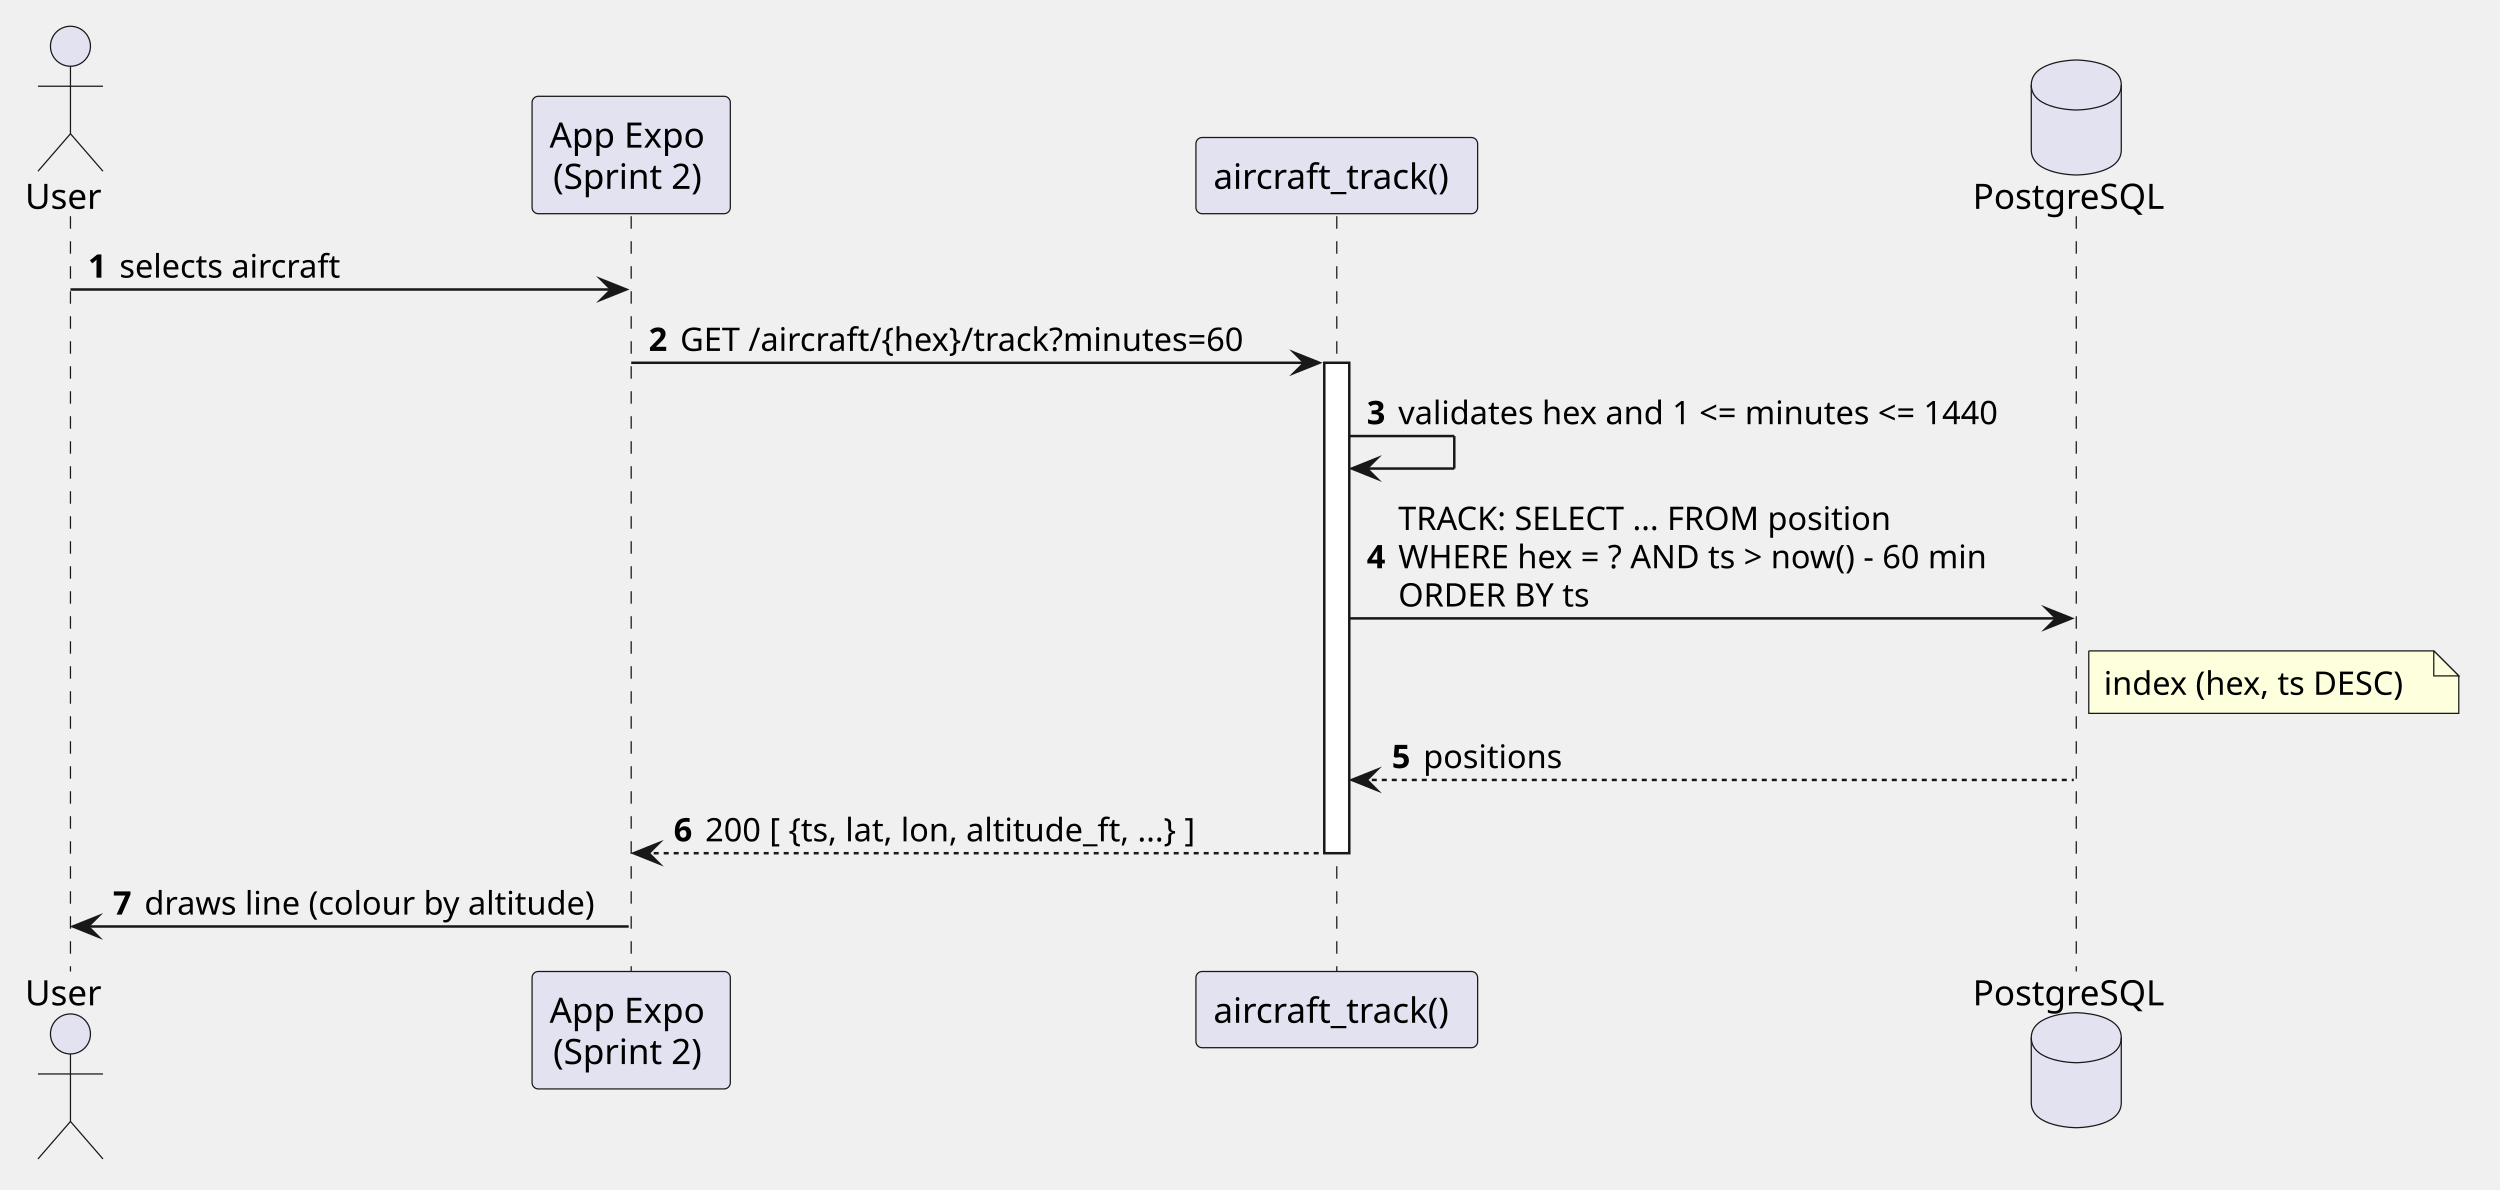
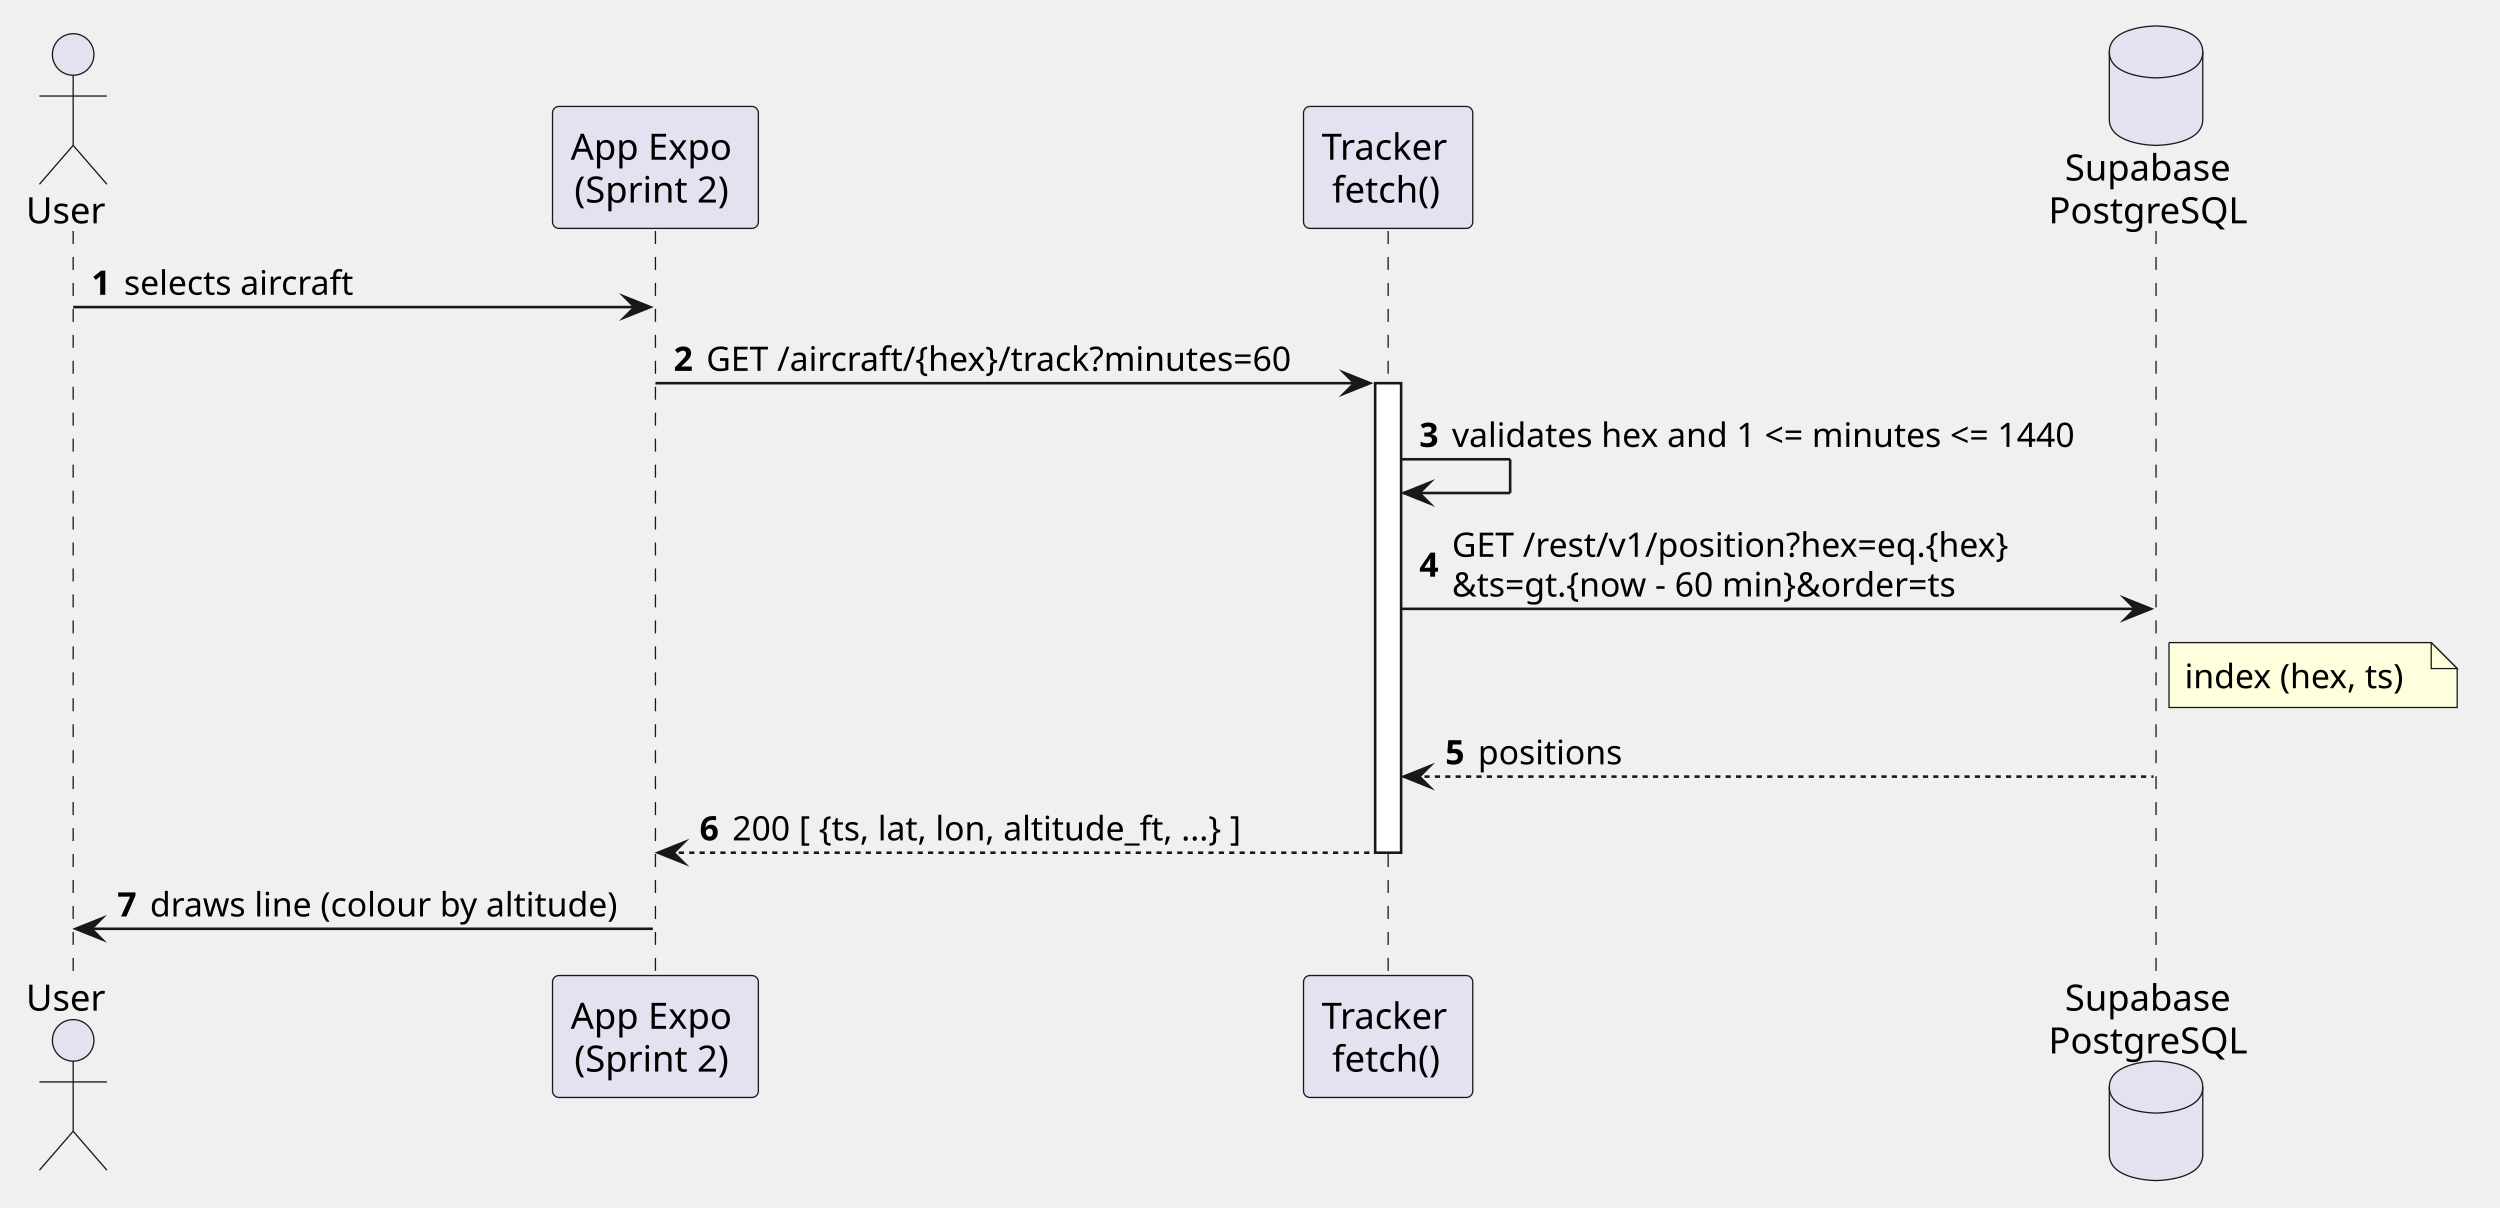
- <svg xmlns="http://www.w3.org/2000/svg" version="1.1" data-diagram-type="SEQUENCE" style="width:1000px;height:476px;background:#FFFFFF;" width="1000px" height="476px" viewBox="0 0 1000 476" zoomAndPan="magnify" preserveAspectRatio="none" contentStyleType="text/css">
+ <svg xmlns="http://www.w3.org/2000/svg" version="1.1" data-diagram-type="SEQUENCE" style="width:963px;height:465px;background:#FFFFFF;" width="963px" height="465px" viewBox="0 0 963 465" zoomAndPan="magnify" preserveAspectRatio="none" contentStyleType="text/css">
  <defs />
  <g font-family="sans-serif" lengthAdjust="spacing">
    <g class="participant-lifeline" data-qualified-name="U" data-entity-uid="part1" id="part1-lifeline" data-source-line="2">
      <g>
-         <rect x="24.683" y="86.488" width="8" height="302.105" fill="#000" fill-opacity="0" />
-         <line x1="28.183" y1="86.488" x2="28.183" y2="388.594" style="stroke:#181818;stroke-width:0.5;stroke-dasharray:5,5;" />
+         <rect x="24.683" y="88.977" width="8" height="286.795" fill="#000" fill-opacity="0" />
+         <line x1="28.183" y1="88.977" x2="28.183" y2="375.771" style="stroke:#181818;stroke-width:0.5;stroke-dasharray:5,5;" />
      </g>
    </g>
    <g class="participant-lifeline" data-qualified-name="App" data-entity-uid="part2" id="part2-lifeline" data-source-line="3">
      <g>
-         <rect x="248.978" y="86.488" width="8" height="302.105" fill="#000" fill-opacity="0" />
-         <line x1="252.478" y1="86.488" x2="252.478" y2="388.594" style="stroke:#181818;stroke-width:0.5;stroke-dasharray:5,5;" />
+         <rect x="248.978" y="88.977" width="8" height="286.795" fill="#000" fill-opacity="0" />
+         <line x1="252.478" y1="88.977" x2="252.478" y2="375.771" style="stroke:#181818;stroke-width:0.5;stroke-dasharray:5,5;" />
      </g>
    </g>
    <g class="participant-lifeline" data-qualified-name="API" data-entity-uid="part3" id="part3-lifeline" data-source-line="4">
      <g>
-         <rect x="531.212" y="86.488" width="8" height="302.105" fill="#000" fill-opacity="0" />
-         <line x1="534.712" y1="86.488" x2="534.712" y2="388.594" style="stroke:#181818;stroke-width:0.5;stroke-dasharray:5,5;" />
+         <rect x="531.212" y="88.977" width="8" height="286.795" fill="#000" fill-opacity="0" />
+         <line x1="534.712" y1="88.977" x2="534.712" y2="375.771" style="stroke:#181818;stroke-width:0.5;stroke-dasharray:5,5;" />
      </g>
    </g>
    <g>
-       <rect x="529.712" y="145.109" width="10" height="196.174" fill="#FFF" style="stroke:#181818;stroke-width:1;" />
+       <rect x="529.712" y="147.598" width="10" height="180.863" fill="#FFF" style="stroke:#181818;stroke-width:1;" />
    </g>
    <g class="participant-lifeline" data-qualified-name="DB" data-entity-uid="part4" id="part4-lifeline" data-source-line="5">
      <g>
-         <rect x="827.009" y="86.488" width="8" height="302.105" fill="#000" fill-opacity="0" />
-         <line x1="830.509" y1="86.488" x2="830.509" y2="388.594" style="stroke:#181818;stroke-width:0.5;stroke-dasharray:5,5;" />
+         <rect x="827.009" y="88.977" width="8" height="286.795" fill="#000" fill-opacity="0" />
+         <line x1="830.509" y1="88.977" x2="830.509" y2="375.771" style="stroke:#181818;stroke-width:0.5;stroke-dasharray:5,5;" />
      </g>
    </g>
    <g class="participant participant-head" data-qualified-name="U" data-entity-uid="part1" id="part1-head" data-source-line="2">
-       <text x="10" y="83.535" fill="#000" font-size="14" textLength="30.365">User</text>
-       <ellipse cx="28.183" cy="18.5" rx="8" ry="8" fill="#E2E2F0" style="stroke:#181818;stroke-width:0.5;" />
-       <path d="M28.183,26.5 L28.183,53.5 M15.183,34.5 L41.183,34.5 M28.183,53.5 L15.183,68.5 M28.183,53.5 L41.183,68.5" style="stroke:#181818;stroke-width:0.5;" fill="none" />
+       <text x="10" y="86.023" fill="#000" font-size="14" textLength="30.365">User</text>
+       <ellipse cx="28.183" cy="20.988" rx="8" ry="8" fill="#E2E2F0" style="stroke:#181818;stroke-width:0.5;" />
+       <path d="M28.183,28.988 L28.183,55.988 M15.183,36.988 L41.183,36.988 M28.183,55.988 L15.183,70.988 M28.183,55.988 L41.183,70.988" style="stroke:#181818;stroke-width:0.5;" fill="none" />
    </g>
    <g class="participant participant-head" data-qualified-name="App" data-entity-uid="part2" id="part2-head" data-source-line="3">
-       <rect x="212.829" y="38.512" width="79.297" height="46.977" fill="#E2E2F0" style="stroke:#181818;stroke-width:0.5;" rx="2.5" ry="2.5" />
-       <text x="219.829" y="59.047" fill="#000" font-size="14" textLength="65.297">App Expo</text>
-       <text x="221.258" y="75.535" fill="#000" font-size="14" textLength="62.439">(Sprint 2)</text>
+       <rect x="212.829" y="41" width="79.297" height="46.977" fill="#E2E2F0" style="stroke:#181818;stroke-width:0.5;" rx="2.5" ry="2.5" />
+       <text x="219.829" y="61.535" fill="#000" font-size="14" textLength="65.297">App Expo</text>
+       <text x="221.258" y="78.023" fill="#000" font-size="14" textLength="62.439">(Sprint 2)</text>
    </g>
    <g class="participant participant-head" data-qualified-name="API" data-entity-uid="part3" id="part3-head" data-source-line="4">
-       <rect x="478.374" y="55" width="112.677" height="30.488" fill="#E2E2F0" style="stroke:#181818;stroke-width:0.5;" rx="2.5" ry="2.5" />
-       <text x="485.374" y="75.535" fill="#000" font-size="14" textLength="98.677">aircraft_track()</text>
+       <rect x="502.115" y="41" width="65.194" height="46.977" fill="#E2E2F0" style="stroke:#181818;stroke-width:0.5;" rx="2.5" ry="2.5" />
+       <text x="509.115" y="61.535" fill="#000" font-size="14" textLength="51.194">Tracker</text>
+       <text x="513.138" y="78.023" fill="#000" font-size="14" textLength="43.148">fetch()</text>
    </g>
    <g class="participant participant-head" data-qualified-name="DB" data-entity-uid="part4" id="part4-head" data-source-line="5">
-       <text x="789.084" y="83.535" fill="#000" font-size="14" textLength="76.85">PostgreSQL</text>
-       <path d="M812.509,34 C812.509,24 830.509,24 830.509,24 C830.509,24 848.509,24 848.509,34 L848.509,60 C848.509,70 830.509,70 830.509,70 C830.509,70 812.509,70 812.509,60 L812.509,34" style="stroke:#181818;stroke-width:0.5;" fill="#E2E2F0" />
-       <path d="M812.509,34 C812.509,44 830.509,44 830.509,44 C830.509,44 848.509,44 848.509,34" style="stroke:#181818;stroke-width:0.5;" fill="none" />
+       <text x="795.383" y="69.535" fill="#000" font-size="14" textLength="64.251">Supabase</text>
+       <text x="789.084" y="86.023" fill="#000" font-size="14" textLength="76.85">PostgreSQL</text>
+       <path d="M812.509,20 C812.509,10 830.509,10 830.509,10 C830.509,10 848.509,10 848.509,20 L848.509,46 C848.509,56 830.509,56 830.509,56 C830.509,56 812.509,56 812.509,46 L812.509,20" style="stroke:#181818;stroke-width:0.5;" fill="#E2E2F0" />
+       <path d="M812.509,20 C812.509,30 830.509,30 830.509,30 C830.509,30 848.509,30 848.509,20" style="stroke:#181818;stroke-width:0.5;" fill="none" />
    </g>
    <g class="participant participant-tail" data-qualified-name="U" data-entity-uid="part1" id="part1-tail" data-source-line="2">
-       <text x="10" y="402.129" fill="#000" font-size="14" textLength="30.365">User</text>
-       <ellipse cx="28.183" cy="413.582" rx="8" ry="8" fill="#E2E2F0" style="stroke:#181818;stroke-width:0.5;" />
-       <path d="M28.183,421.582 L28.183,448.582 M15.183,429.582 L41.183,429.582 M28.183,448.582 L15.183,463.582 M28.183,448.582 L41.183,463.582" style="stroke:#181818;stroke-width:0.5;" fill="none" />
+       <text x="10" y="389.307" fill="#000" font-size="14" textLength="30.365">User</text>
+       <ellipse cx="28.183" cy="400.76" rx="8" ry="8" fill="#E2E2F0" style="stroke:#181818;stroke-width:0.5;" />
+       <path d="M28.183,408.76 L28.183,435.76 M15.183,416.76 L41.183,416.76 M28.183,435.76 L15.183,450.76 M28.183,435.76 L41.183,450.76" style="stroke:#181818;stroke-width:0.5;" fill="none" />
    </g>
    <g class="participant participant-tail" data-qualified-name="App" data-entity-uid="part2" id="part2-tail" data-source-line="3">
-       <rect x="212.829" y="388.594" width="79.297" height="46.977" fill="#E2E2F0" style="stroke:#181818;stroke-width:0.5;" rx="2.5" ry="2.5" />
-       <text x="219.829" y="409.129" fill="#000" font-size="14" textLength="65.297">App Expo</text>
-       <text x="221.258" y="425.617" fill="#000" font-size="14" textLength="62.439">(Sprint 2)</text>
+       <rect x="212.829" y="375.771" width="79.297" height="46.977" fill="#E2E2F0" style="stroke:#181818;stroke-width:0.5;" rx="2.5" ry="2.5" />
+       <text x="219.829" y="396.307" fill="#000" font-size="14" textLength="65.297">App Expo</text>
+       <text x="221.258" y="412.795" fill="#000" font-size="14" textLength="62.439">(Sprint 2)</text>
    </g>
    <g class="participant participant-tail" data-qualified-name="API" data-entity-uid="part3" id="part3-tail" data-source-line="4">
-       <rect x="478.374" y="388.594" width="112.677" height="30.488" fill="#E2E2F0" style="stroke:#181818;stroke-width:0.5;" rx="2.5" ry="2.5" />
-       <text x="485.374" y="409.129" fill="#000" font-size="14" textLength="98.677">aircraft_track()</text>
+       <rect x="502.115" y="375.771" width="65.194" height="46.977" fill="#E2E2F0" style="stroke:#181818;stroke-width:0.5;" rx="2.5" ry="2.5" />
+       <text x="509.115" y="396.307" fill="#000" font-size="14" textLength="51.194">Tracker</text>
+       <text x="513.138" y="412.795" fill="#000" font-size="14" textLength="43.148">fetch()</text>
    </g>
    <g class="participant participant-tail" data-qualified-name="DB" data-entity-uid="part4" id="part4-tail" data-source-line="5">
-       <text x="789.084" y="402.129" fill="#000" font-size="14" textLength="76.85">PostgreSQL</text>
-       <path d="M812.509,415.082 C812.509,405.082 830.509,405.082 830.509,405.082 C830.509,405.082 848.509,405.082 848.509,415.082 L848.509,441.082 C848.509,451.082 830.509,451.082 830.509,451.082 C830.509,451.082 812.509,451.082 812.509,441.082 L812.509,415.082" style="stroke:#181818;stroke-width:0.5;" fill="#E2E2F0" />
-       <path d="M812.509,415.082 C812.509,425.082 830.509,425.082 830.509,425.082 C830.509,425.082 848.509,425.082 848.509,415.082" style="stroke:#181818;stroke-width:0.5;" fill="none" />
+       <text x="795.383" y="389.307" fill="#000" font-size="14" textLength="64.251">Supabase</text>
+       <text x="789.084" y="405.795" fill="#000" font-size="14" textLength="76.85">PostgreSQL</text>
+       <path d="M812.509,418.748 C812.509,408.748 830.509,408.748 830.509,408.748 C830.509,408.748 848.509,408.748 848.509,418.748 L848.509,444.748 C848.509,454.748 830.509,454.748 830.509,454.748 C830.509,454.748 812.509,454.748 812.509,444.748 L812.509,418.748" style="stroke:#181818;stroke-width:0.5;" fill="#E2E2F0" />
+       <path d="M812.509,418.748 C812.509,428.748 830.509,428.748 830.509,428.748 C830.509,428.748 848.509,428.748 848.509,418.748" style="stroke:#181818;stroke-width:0.5;" fill="none" />
    </g>
    <g class="message" data-entity-1="part1" data-entity-2="part2" id="msg1" data-source-line="7">
-       <polygon points="240.478,111.799,250.478,115.799,240.478,119.799,244.478,115.799" fill="#181818" style="stroke:#181818;stroke-width:1;stroke-linejoin:miter;stroke-miterlimit:10;" />
-       <line x1="28.183" y1="115.799" x2="246.478" y2="115.799" style="stroke:#181818;stroke-width:1;" />
-       <text x="35.183" y="111.057" fill="#000" font-size="13" font-weight="700">1</text>
-       <text x="47.758" y="111.057" fill="#000" font-size="13" textLength="92.187">selects aircraft</text>
+       <polygon points="240.478,114.287,250.478,118.287,240.478,122.287,244.478,118.287" fill="#181818" style="stroke:#181818;stroke-width:1;stroke-linejoin:miter;stroke-miterlimit:10;" />
+       <line x1="28.183" y1="118.287" x2="246.478" y2="118.287" style="stroke:#181818;stroke-width:1;" />
+       <text x="35.183" y="113.545" fill="#000" font-size="13" font-weight="700">1</text>
+       <text x="47.758" y="113.545" fill="#000" font-size="13" textLength="92.187">selects aircraft</text>
    </g>
    <g class="message" data-entity-1="part2" data-entity-2="part3" id="msg2" data-source-line="8">
-       <polygon points="517.712,141.109,527.712,145.109,517.712,149.109,521.712,145.109" fill="#181818" style="stroke:#181818;stroke-width:1;stroke-linejoin:miter;stroke-miterlimit:10;" />
-       <line x1="252.478" y1="145.109" x2="523.712" y2="145.109" style="stroke:#181818;stroke-width:1;" />
-       <text x="259.478" y="140.367" fill="#000" font-size="13" font-weight="700">2</text>
-       <text x="272.053" y="140.367" fill="#000" font-size="13" textLength="240.659">GET /aircraft/{hex}/track?minutes=60</text>
+       <polygon points="517.712,143.598,527.712,147.598,517.712,151.598,521.712,147.598" fill="#181818" style="stroke:#181818;stroke-width:1;stroke-linejoin:miter;stroke-miterlimit:10;" />
+       <line x1="252.478" y1="147.598" x2="523.712" y2="147.598" style="stroke:#181818;stroke-width:1;" />
+       <text x="259.478" y="142.855" fill="#000" font-size="13" font-weight="700">2</text>
+       <text x="272.053" y="142.855" fill="#000" font-size="13" textLength="240.659">GET /aircraft/{hex}/track?minutes=60</text>
    </g>
    <g class="message" data-entity-1="part3" data-entity-2="part3" id="msg3" data-source-line="10">
-       <line x1="539.712" y1="174.42" x2="581.712" y2="174.42" style="stroke:#181818;stroke-width:1;" />
-       <line x1="581.712" y1="174.42" x2="581.712" y2="187.42" style="stroke:#181818;stroke-width:1;" />
-       <line x1="540.712" y1="187.42" x2="581.712" y2="187.42" style="stroke:#181818;stroke-width:1;" />
-       <polygon points="550.712,183.42,540.712,187.42,550.712,191.42,546.712,187.42" fill="#181818" style="stroke:#181818;stroke-width:1;stroke-linejoin:miter;stroke-miterlimit:10;" />
-       <text x="546.712" y="169.678" fill="#000" font-size="13" font-weight="700">3</text>
-       <text x="559.288" y="169.678" fill="#000" font-size="13" textLength="264.221">validates hex and 1 &lt;= minutes &lt;= 1440</text>
+       <line x1="539.712" y1="176.908" x2="581.712" y2="176.908" style="stroke:#181818;stroke-width:1;" />
+       <line x1="581.712" y1="176.908" x2="581.712" y2="189.908" style="stroke:#181818;stroke-width:1;" />
+       <line x1="540.712" y1="189.908" x2="581.712" y2="189.908" style="stroke:#181818;stroke-width:1;" />
+       <polygon points="550.712,185.908,540.712,189.908,550.712,193.908,546.712,189.908" fill="#181818" style="stroke:#181818;stroke-width:1;stroke-linejoin:miter;stroke-miterlimit:10;" />
+       <text x="546.712" y="172.166" fill="#000" font-size="13" font-weight="700">3</text>
+       <text x="559.288" y="172.166" fill="#000" font-size="13" textLength="264.221">validates hex and 1 &lt;= minutes &lt;= 1440</text>
    </g>
    <g class="message" data-entity-1="part3" data-entity-2="part4" id="msg4" data-source-line="11">
-       <polygon points="818.509,243.352,828.509,247.352,818.509,251.352,822.509,247.352" fill="#181818" style="stroke:#181818;stroke-width:1;stroke-linejoin:miter;stroke-miterlimit:10;" />
-       <line x1="539.712" y1="247.352" x2="824.509" y2="247.352" style="stroke:#181818;stroke-width:1;" />
-       <text x="546.712" y="227.299" fill="#000" font-size="13" font-weight="700">4</text>
-       <text x="559.288" y="211.988" fill="#000" font-size="13" textLength="208.749">TRACK: SELECT ... FROM position</text>
-       <text x="559.288" y="227.299" fill="#000" font-size="13" textLength="255.804">WHERE hex = ? AND ts &gt; now() - 60 min</text>
-       <text x="559.288" y="242.609" fill="#000" font-size="13" textLength="78.616">ORDER BY ts</text>
+       <polygon points="818.509,230.529,828.509,234.529,818.509,238.529,822.509,234.529" fill="#181818" style="stroke:#181818;stroke-width:1;stroke-linejoin:miter;stroke-miterlimit:10;" />
+       <line x1="539.712" y1="234.529" x2="824.509" y2="234.529" style="stroke:#181818;stroke-width:1;" />
+       <text x="546.712" y="222.132" fill="#000" font-size="13" font-weight="700">4</text>
+       <text x="559.288" y="214.477" fill="#000" font-size="13" textLength="229.83">GET /rest/v1/position?hex=eq.{hex}</text>
+       <text x="559.288" y="229.787" fill="#000" font-size="13" textLength="207.695">&amp;ts=gt.{now - 60 min}&amp;order=ts</text>
    </g>
-     <path d="M835.509,260.352 L835.509,285.352 L983.509,285.352 L983.509,270.352 L973.509,260.352 L835.509,260.352" style="stroke:#181818;stroke-width:0.5;" fill="#FEFFDD" />
-     <path d="M973.509,260.352 L973.509,270.352 L983.509,270.352 L973.509,260.352" style="stroke:#181818;stroke-width:0.5;" fill="#FEFFDD" />
-     <text x="841.509" y="277.92" fill="#000" font-size="13" textLength="127.683">index (hex, ts DESC)</text>
+     <path d="M835.509,247.529 L835.509,272.529 L946.509,272.529 L946.509,257.529 L936.509,247.529 L835.509,247.529" style="stroke:#181818;stroke-width:0.5;" fill="#FEFFDD" />
+     <path d="M936.509,247.529 L936.509,257.529 L946.509,257.529 L936.509,247.529" style="stroke:#181818;stroke-width:0.5;" fill="#FEFFDD" />
+     <text x="841.509" y="265.098" fill="#000" font-size="13" textLength="90.791">index (hex, ts)</text>
    <g class="message" data-entity-1="part4" data-entity-2="part3" id="msg5" data-source-line="13">
-       <polygon points="550.712,307.973,540.712,311.973,550.712,315.973,546.712,311.973" fill="#181818" style="stroke:#181818;stroke-width:1;stroke-linejoin:miter;stroke-miterlimit:10;" />
-       <line x1="544.712" y1="311.973" x2="829.509" y2="311.973" style="stroke:#181818;stroke-width:1;stroke-dasharray:2,2;" />
-       <text x="556.712" y="307.23" fill="#000" font-size="13" font-weight="700">5</text>
-       <text x="569.288" y="307.23" fill="#000" font-size="13" textLength="57.853">positions</text>
+       <polygon points="550.712,295.15,540.712,299.15,550.712,303.15,546.712,299.15" fill="#181818" style="stroke:#181818;stroke-width:1;stroke-linejoin:miter;stroke-miterlimit:10;" />
+       <line x1="544.712" y1="299.15" x2="829.509" y2="299.15" style="stroke:#181818;stroke-width:1;stroke-dasharray:2,2;" />
+       <text x="556.712" y="294.408" fill="#000" font-size="13" font-weight="700">5</text>
+       <text x="569.288" y="294.408" fill="#000" font-size="13" textLength="57.853">positions</text>
    </g>
    <g class="message" data-entity-1="part3" data-entity-2="part2" id="msg6" data-source-line="14">
-       <polygon points="263.478,337.283,253.478,341.283,263.478,345.283,259.478,341.283" fill="#181818" style="stroke:#181818;stroke-width:1;stroke-linejoin:miter;stroke-miterlimit:10;" />
-       <line x1="257.478" y1="341.283" x2="528.712" y2="341.283" style="stroke:#181818;stroke-width:1;stroke-dasharray:2,2;" />
-       <text x="269.478" y="336.541" fill="#000" font-size="13" font-weight="700">6</text>
-       <text x="282.053" y="336.541" fill="#000" font-size="13" textLength="210.311">200 [ {ts, lat, lon, altitude_ft, ...} ]</text>
+       <polygon points="263.478,324.461,253.478,328.461,263.478,332.461,259.478,328.461" fill="#181818" style="stroke:#181818;stroke-width:1;stroke-linejoin:miter;stroke-miterlimit:10;" />
+       <line x1="257.478" y1="328.461" x2="528.712" y2="328.461" style="stroke:#181818;stroke-width:1;stroke-dasharray:2,2;" />
+       <text x="269.478" y="323.719" fill="#000" font-size="13" font-weight="700">6</text>
+       <text x="282.053" y="323.719" fill="#000" font-size="13" textLength="210.311">200 [ {ts, lat, lon, altitude_ft, ...} ]</text>
    </g>
    <g class="message" data-entity-1="part2" data-entity-2="part1" id="msg7" data-source-line="16">
-       <polygon points="39.183,366.594,29.183,370.594,39.183,374.594,35.183,370.594" fill="#181818" style="stroke:#181818;stroke-width:1;stroke-linejoin:miter;stroke-miterlimit:10;" />
-       <line x1="33.183" y1="370.594" x2="251.478" y2="370.594" style="stroke:#181818;stroke-width:1;" />
-       <text x="45.183" y="365.852" fill="#000" font-size="13" font-weight="700">7</text>
-       <text x="57.758" y="365.852" fill="#000" font-size="13" textLength="187.719">draws line (colour by altitude)</text>
+       <polygon points="39.183,353.771,29.183,357.771,39.183,361.771,35.183,357.771" fill="#181818" style="stroke:#181818;stroke-width:1;stroke-linejoin:miter;stroke-miterlimit:10;" />
+       <line x1="33.183" y1="357.771" x2="251.478" y2="357.771" style="stroke:#181818;stroke-width:1;" />
+       <text x="45.183" y="353.029" fill="#000" font-size="13" font-weight="700">7</text>
+       <text x="57.758" y="353.029" fill="#000" font-size="13" textLength="187.719">draws line (colour by altitude)</text>
    </g>
  </g>
</svg>
